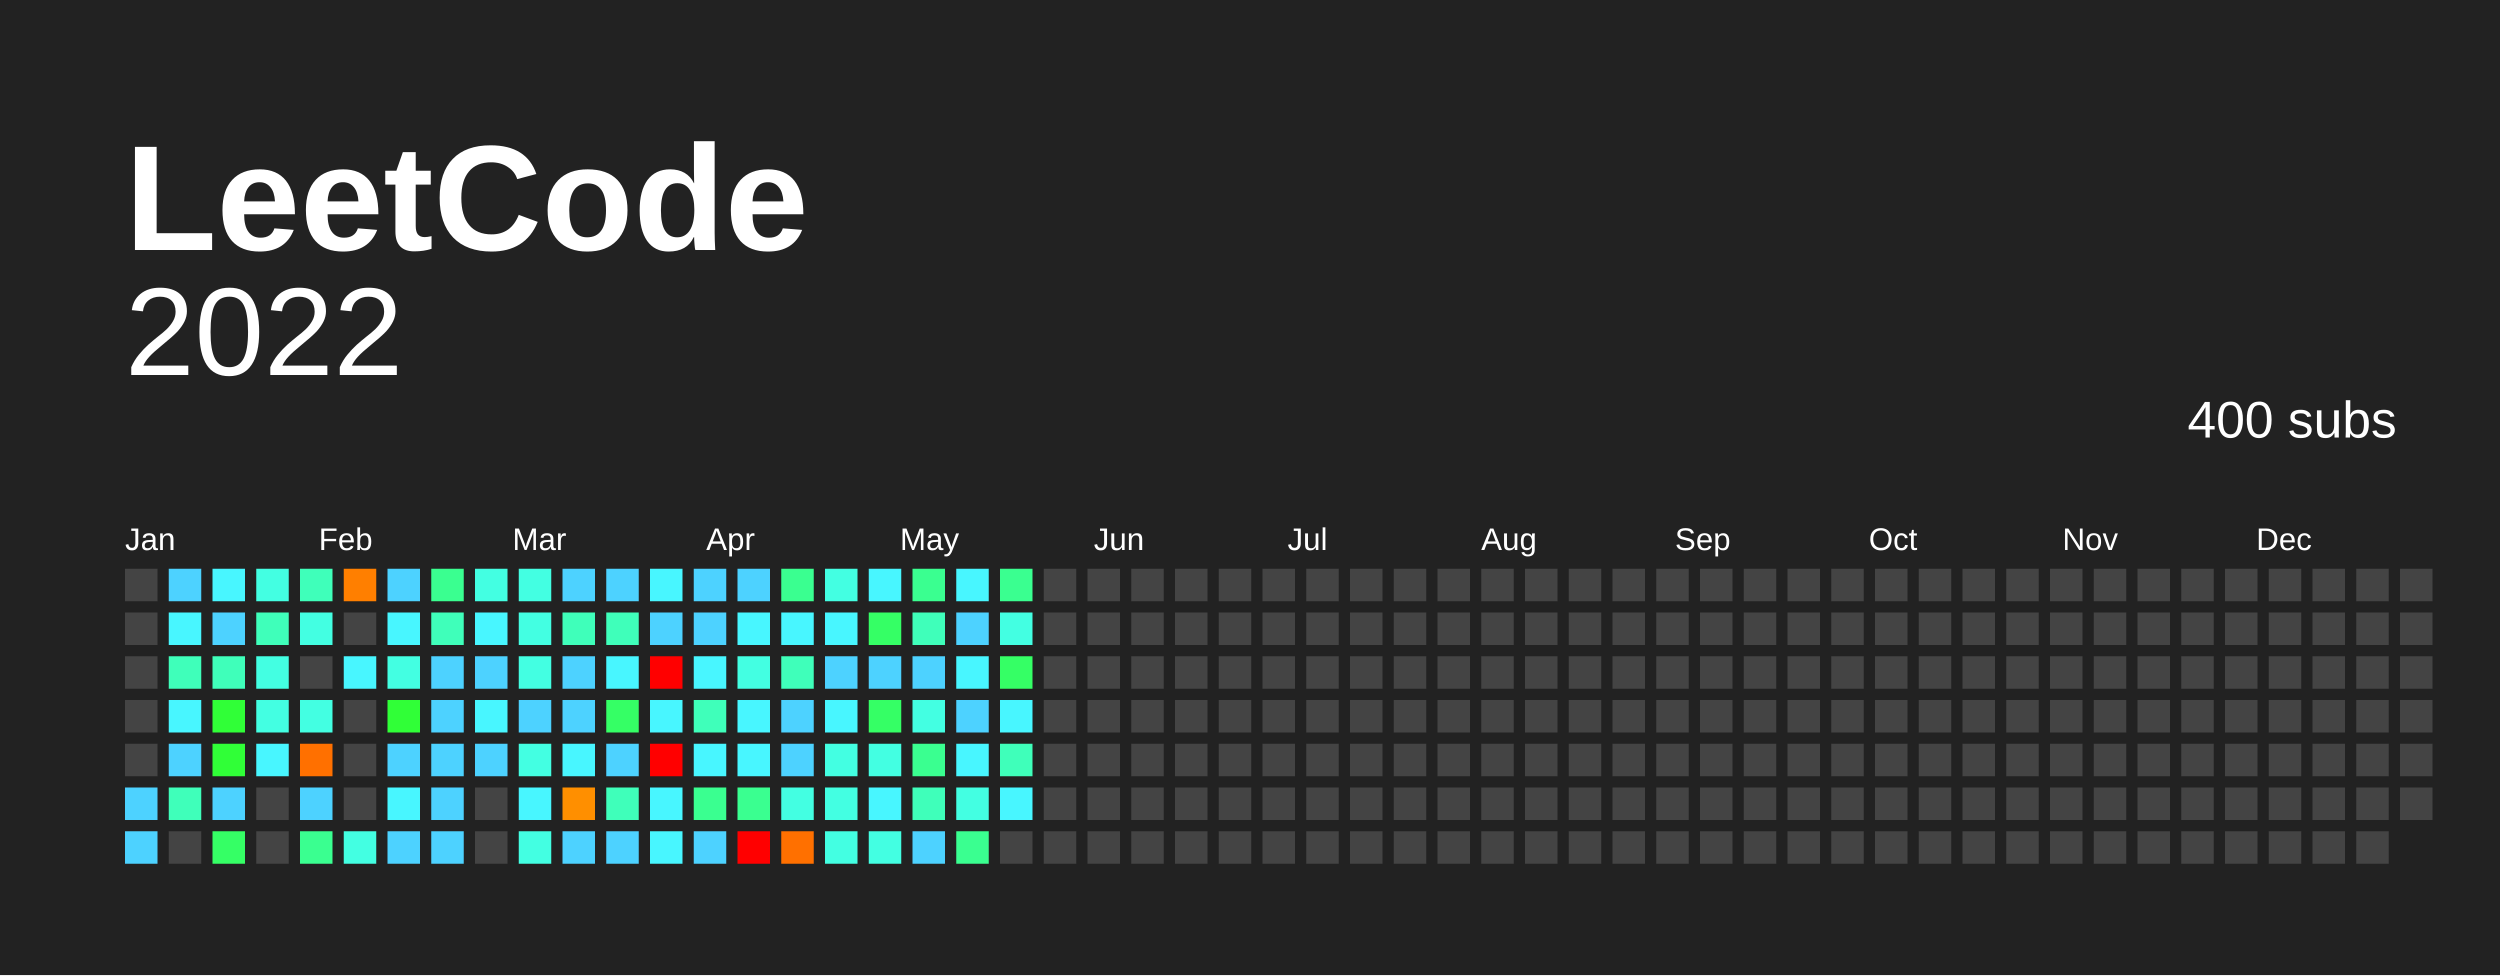
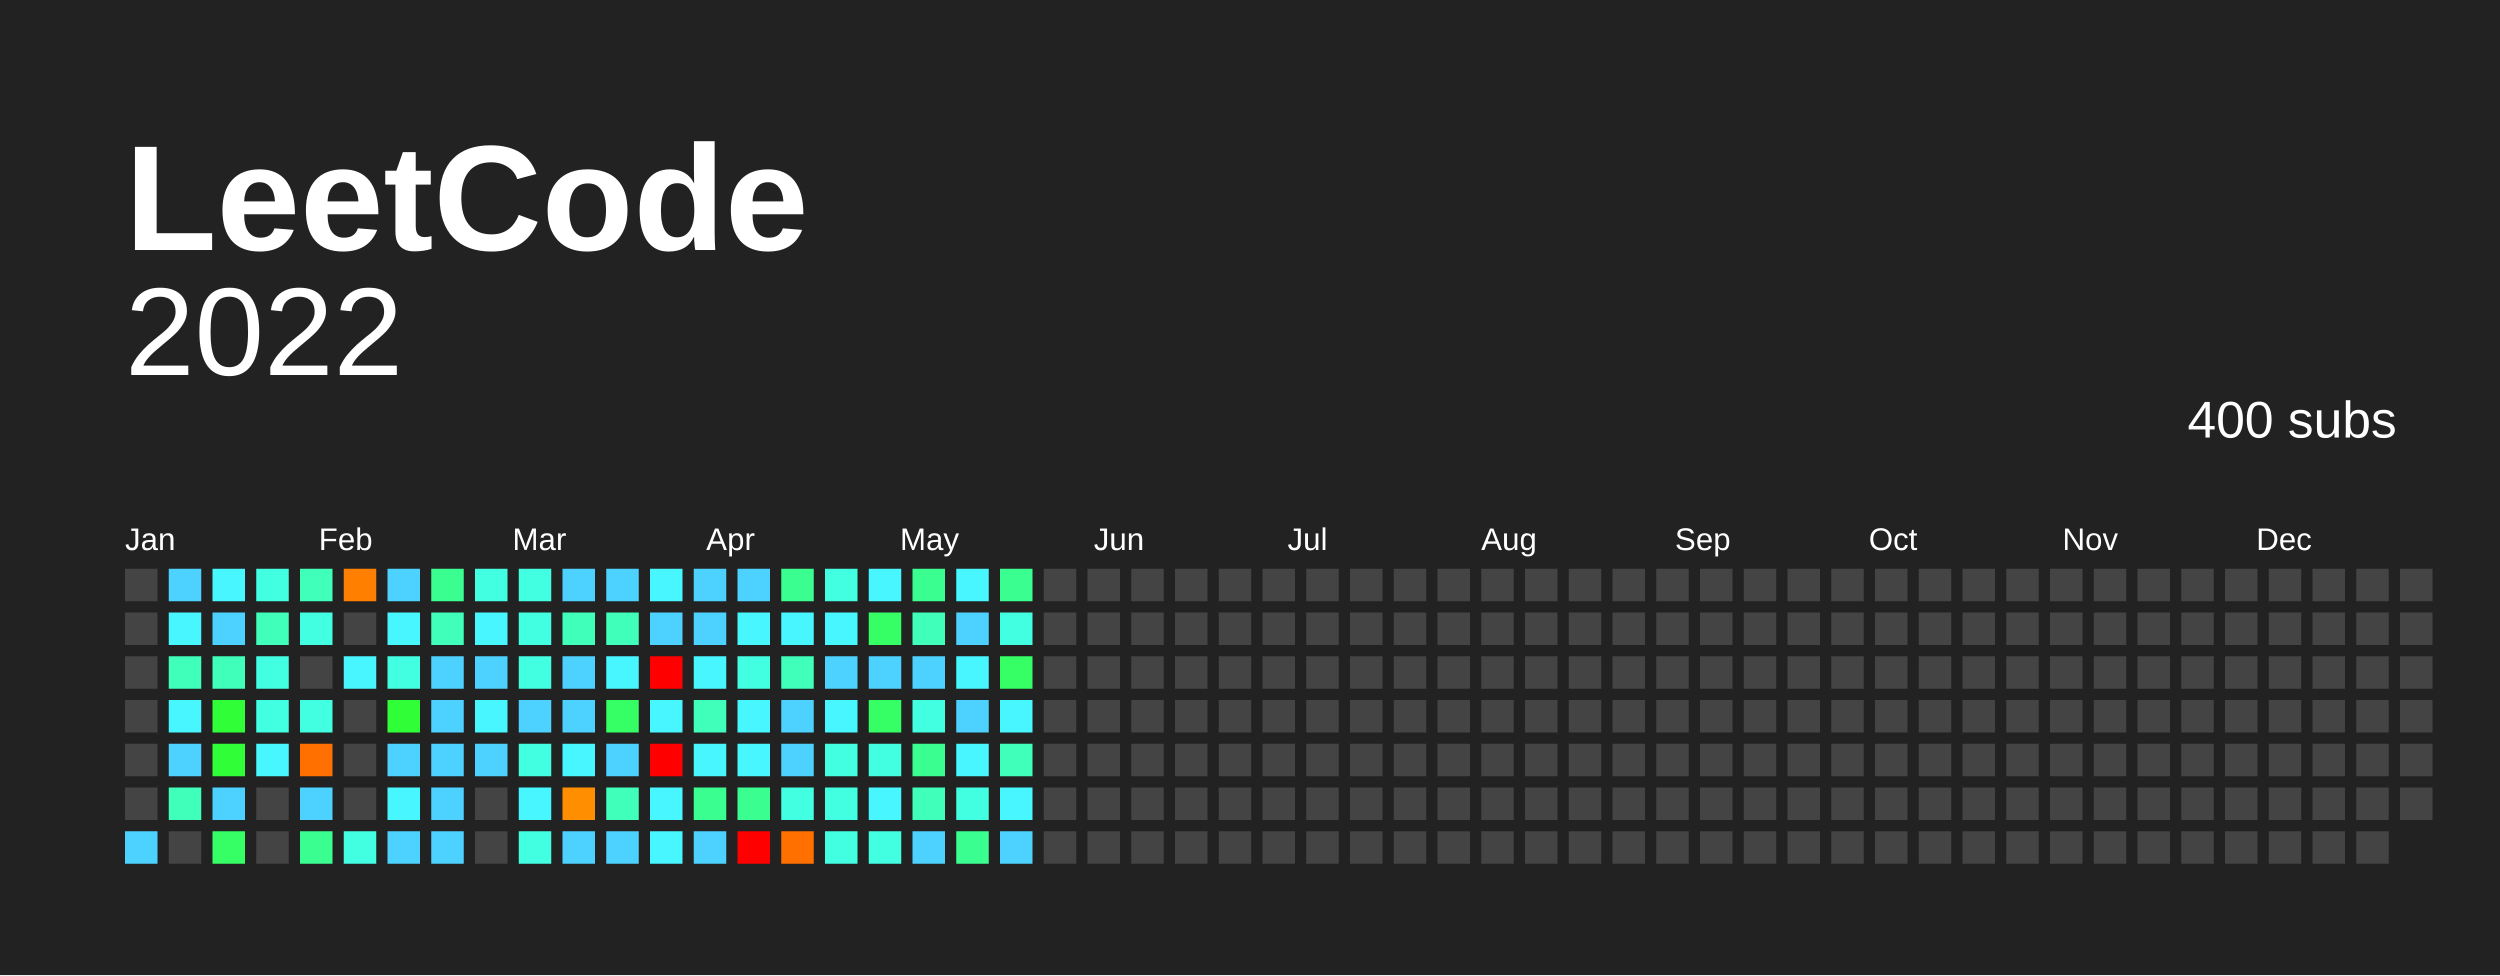
<svg xmlns="http://www.w3.org/2000/svg" baseProfile="full" height="78mm" version="1.1" viewBox="0,0,200,78" width="200mm">
  <defs />
  <rect fill="#222222" height="78" width="200" x="0" y="0" />
  <text fill="#FFFFFF" style="font-size:12px; font-family:Arial; font-weight:bold;" x="10" y="20"> LeetCode</text>
  <text alignment-baseline="hanging" fill="#FFFFFF" style="font-size:10.0px; font-family:Arial;" x="10" y="30">2022</text>
  <text alignment-baseline="hanging" fill="#FFFFFF" style="font-size:4.125px; font-family:Arial;" x="175" y="35">400 subs</text>
  <text fill="#FFFFFF" style="font-size:2.5px; font-family:Arial" x="10.0" y="44">Jan</text>
  <text fill="#FFFFFF" style="font-size:2.5px; font-family:Arial" x="25.5" y="44">Feb</text>
  <text fill="#FFFFFF" style="font-size:2.5px; font-family:Arial" x="41.0" y="44">Mar</text>
  <text fill="#FFFFFF" style="font-size:2.5px; font-family:Arial" x="56.5" y="44">Apr</text>
  <text fill="#FFFFFF" style="font-size:2.5px; font-family:Arial" x="72.0" y="44">May</text>
  <text fill="#FFFFFF" style="font-size:2.5px; font-family:Arial" x="87.5" y="44">Jun</text>
  <text fill="#FFFFFF" style="font-size:2.5px; font-family:Arial" x="103.0" y="44">Jul</text>
  <text fill="#FFFFFF" style="font-size:2.5px; font-family:Arial" x="118.5" y="44">Aug</text>
  <text fill="#FFFFFF" style="font-size:2.5px; font-family:Arial" x="134.0" y="44">Sep</text>
  <text fill="#FFFFFF" style="font-size:2.5px; font-family:Arial" x="149.5" y="44">Oct</text>
  <text fill="#FFFFFF" style="font-size:2.5px; font-family:Arial" x="165.0" y="44">Nov</text>
  <text fill="#FFFFFF" style="font-size:2.5px; font-family:Arial" x="180.5" y="44">Dec</text>
  <rect fill="#444444" height="2.6" width="2.6" x="10.0" y="45.5" />
  <rect fill="#444444" height="2.6" width="2.6" x="10.0" y="49.0" />
  <rect fill="#444444" height="2.6" width="2.6" x="10.0" y="52.5" />
  <rect fill="#444444" height="2.6" width="2.6" x="10.0" y="56.0" />
  <rect fill="#444444" height="2.6" width="2.6" x="10.0" y="59.5" />
-   <rect fill="#4dd2ff" height="2.6" width="2.6" x="10.0" y="63.0" />
+   <rect fill="#444444" height="2.6" width="2.6" x="10.0" y="63.0" />
  <rect fill="#4dd2ff" height="2.6" width="2.6" x="10.0" y="66.5" />
  <rect fill="#4dd2ff" height="2.6" width="2.6" x="13.5" y="45.5" />
  <rect fill="#48f6ff" height="2.6" width="2.6" x="13.5" y="49.0" />
  <rect fill="#3fffba" height="2.6" width="2.6" x="13.5" y="52.5" />
  <rect fill="#48f6ff" height="2.6" width="2.6" x="13.5" y="56.0" />
  <rect fill="#4dd2ff" height="2.6" width="2.6" x="13.5" y="59.5" />
  <rect fill="#3fffba" height="2.6" width="2.6" x="13.5" y="63.0" />
  <rect fill="#444444" height="2.6" width="2.6" x="13.5" y="66.5" />
  <rect fill="#48f6ff" height="2.6" width="2.6" x="17.0" y="45.5" />
  <rect fill="#4dd2ff" height="2.6" width="2.6" x="17.0" y="49.0" />
  <rect fill="#3fffba" height="2.6" width="2.6" x="17.0" y="52.5" />
  <rect fill="#30ff37" height="2.6" width="2.6" x="17.0" y="56.0" />
  <rect fill="#30ff37" height="2.6" width="2.6" x="17.0" y="59.5" />
  <rect fill="#4dd2ff" height="2.6" width="2.6" x="17.0" y="63.0" />
  <rect fill="#35ff65" height="2.6" width="2.6" x="17.0" y="66.5" />
  <rect fill="#43ffe2" height="2.6" width="2.6" x="20.5" y="45.5" />
  <rect fill="#3fffba" height="2.6" width="2.6" x="20.5" y="49.0" />
  <rect fill="#43ffe2" height="2.6" width="2.6" x="20.5" y="52.5" />
  <rect fill="#43ffe2" height="2.6" width="2.6" x="20.5" y="56.0" />
  <rect fill="#48f6ff" height="2.6" width="2.6" x="20.5" y="59.5" />
  <rect fill="#444444" height="2.6" width="2.6" x="20.5" y="63.0" />
  <rect fill="#444444" height="2.6" width="2.6" x="20.5" y="66.5" />
  <rect fill="#3fffba" height="2.6" width="2.6" x="24.0" y="45.5" />
  <rect fill="#43ffe2" height="2.6" width="2.6" x="24.0" y="49.0" />
  <rect fill="#444444" height="2.6" width="2.6" x="24.0" y="52.5" />
  <rect fill="#43ffe2" height="2.6" width="2.6" x="24.0" y="56.0" />
  <rect fill="#ff7000" height="2.6" width="2.6" x="24.0" y="59.5" />
  <rect fill="#4dd2ff" height="2.6" width="2.6" x="24.0" y="63.0" />
  <rect fill="#3aff90" height="2.6" width="2.6" x="24.0" y="66.5" />
  <rect fill="#ff7f00" height="2.6" width="2.6" x="27.5" y="45.5" />
  <rect fill="#444444" height="2.6" width="2.6" x="27.5" y="49.0" />
  <rect fill="#48f6ff" height="2.6" width="2.6" x="27.5" y="52.5" />
  <rect fill="#444444" height="2.6" width="2.6" x="27.5" y="56.0" />
  <rect fill="#444444" height="2.6" width="2.6" x="27.5" y="59.5" />
  <rect fill="#444444" height="2.6" width="2.6" x="27.5" y="63.0" />
  <rect fill="#43ffe2" height="2.6" width="2.6" x="27.5" y="66.5" />
  <rect fill="#4dd2ff" height="2.6" width="2.6" x="31.0" y="45.5" />
  <rect fill="#48f6ff" height="2.6" width="2.6" x="31.0" y="49.0" />
  <rect fill="#43ffe2" height="2.6" width="2.6" x="31.0" y="52.5" />
  <rect fill="#30ff37" height="2.6" width="2.6" x="31.0" y="56.0" />
  <rect fill="#4dd2ff" height="2.6" width="2.6" x="31.0" y="59.5" />
  <rect fill="#48f6ff" height="2.6" width="2.6" x="31.0" y="63.0" />
  <rect fill="#4dd2ff" height="2.6" width="2.6" x="31.0" y="66.5" />
  <rect fill="#3aff90" height="2.6" width="2.6" x="34.5" y="45.5" />
  <rect fill="#3fffba" height="2.6" width="2.6" x="34.5" y="49.0" />
  <rect fill="#4dd2ff" height="2.6" width="2.6" x="34.5" y="52.5" />
  <rect fill="#4dd2ff" height="2.6" width="2.6" x="34.5" y="56.0" />
  <rect fill="#4dd2ff" height="2.6" width="2.6" x="34.5" y="59.5" />
  <rect fill="#4dd2ff" height="2.6" width="2.6" x="34.5" y="63.0" />
  <rect fill="#4dd2ff" height="2.6" width="2.6" x="34.5" y="66.5" />
  <rect fill="#43ffe2" height="2.6" width="2.6" x="38.0" y="45.5" />
  <rect fill="#48f6ff" height="2.6" width="2.6" x="38.0" y="49.0" />
  <rect fill="#4dd2ff" height="2.6" width="2.6" x="38.0" y="52.5" />
  <rect fill="#48f6ff" height="2.6" width="2.6" x="38.0" y="56.0" />
  <rect fill="#4dd2ff" height="2.6" width="2.6" x="38.0" y="59.5" />
  <rect fill="#444444" height="2.6" width="2.6" x="38.0" y="63.0" />
  <rect fill="#444444" height="2.6" width="2.6" x="38.0" y="66.5" />
  <rect fill="#43ffe2" height="2.6" width="2.6" x="41.5" y="45.5" />
  <rect fill="#43ffe2" height="2.6" width="2.6" x="41.5" y="49.0" />
  <rect fill="#43ffe2" height="2.6" width="2.6" x="41.5" y="52.5" />
  <rect fill="#4dd2ff" height="2.6" width="2.6" x="41.5" y="56.0" />
  <rect fill="#43ffe2" height="2.6" width="2.6" x="41.5" y="59.5" />
  <rect fill="#48f6ff" height="2.6" width="2.6" x="41.5" y="63.0" />
  <rect fill="#43ffe2" height="2.6" width="2.6" x="41.5" y="66.5" />
  <rect fill="#4dd2ff" height="2.6" width="2.6" x="45.0" y="45.5" />
  <rect fill="#3fffba" height="2.6" width="2.6" x="45.0" y="49.0" />
  <rect fill="#4dd2ff" height="2.6" width="2.6" x="45.0" y="52.5" />
  <rect fill="#4dd2ff" height="2.6" width="2.6" x="45.0" y="56.0" />
  <rect fill="#48f6ff" height="2.6" width="2.6" x="45.0" y="59.5" />
  <rect fill="#ff8f00" height="2.6" width="2.6" x="45.0" y="63.0" />
  <rect fill="#4dd2ff" height="2.6" width="2.6" x="45.0" y="66.5" />
  <rect fill="#4dd2ff" height="2.6" width="2.6" x="48.5" y="45.5" />
  <rect fill="#3fffba" height="2.6" width="2.6" x="48.5" y="49.0" />
  <rect fill="#48f6ff" height="2.6" width="2.6" x="48.5" y="52.5" />
  <rect fill="#35ff65" height="2.6" width="2.6" x="48.5" y="56.0" />
  <rect fill="#4dd2ff" height="2.6" width="2.6" x="48.5" y="59.5" />
  <rect fill="#3fffba" height="2.6" width="2.6" x="48.5" y="63.0" />
  <rect fill="#4dd2ff" height="2.6" width="2.6" x="48.5" y="66.5" />
  <rect fill="#48f6ff" height="2.6" width="2.6" x="52.0" y="45.5" />
  <rect fill="#4dd2ff" height="2.6" width="2.6" x="52.0" y="49.0" />
  <rect fill="red" height="2.6" width="2.6" x="52.0" y="52.5" />
  <rect fill="#48f6ff" height="2.6" width="2.6" x="52.0" y="56.0" />
  <rect fill="red" height="2.6" width="2.6" x="52.0" y="59.5" />
  <rect fill="#48f6ff" height="2.6" width="2.6" x="52.0" y="63.0" />
  <rect fill="#48f6ff" height="2.6" width="2.6" x="52.0" y="66.5" />
  <rect fill="#4dd2ff" height="2.6" width="2.6" x="55.5" y="45.5" />
  <rect fill="#4dd2ff" height="2.6" width="2.6" x="55.5" y="49.0" />
  <rect fill="#48f6ff" height="2.6" width="2.6" x="55.5" y="52.5" />
  <rect fill="#3fffba" height="2.6" width="2.6" x="55.5" y="56.0" />
  <rect fill="#48f6ff" height="2.6" width="2.6" x="55.5" y="59.5" />
  <rect fill="#3aff90" height="2.6" width="2.6" x="55.5" y="63.0" />
  <rect fill="#4dd2ff" height="2.6" width="2.6" x="55.5" y="66.5" />
  <rect fill="#4dd2ff" height="2.6" width="2.6" x="59.0" y="45.5" />
  <rect fill="#48f6ff" height="2.6" width="2.6" x="59.0" y="49.0" />
  <rect fill="#43ffe2" height="2.6" width="2.6" x="59.0" y="52.5" />
  <rect fill="#48f6ff" height="2.6" width="2.6" x="59.0" y="56.0" />
  <rect fill="#48f6ff" height="2.6" width="2.6" x="59.0" y="59.5" />
  <rect fill="#3aff90" height="2.6" width="2.6" x="59.0" y="63.0" />
  <rect fill="red" height="2.6" width="2.6" x="59.0" y="66.5" />
  <rect fill="#3aff90" height="2.6" width="2.6" x="62.5" y="45.5" />
  <rect fill="#48f6ff" height="2.6" width="2.6" x="62.5" y="49.0" />
  <rect fill="#3fffba" height="2.6" width="2.6" x="62.5" y="52.5" />
  <rect fill="#4dd2ff" height="2.6" width="2.6" x="62.5" y="56.0" />
  <rect fill="#4dd2ff" height="2.6" width="2.6" x="62.5" y="59.5" />
  <rect fill="#43ffe2" height="2.6" width="2.6" x="62.5" y="63.0" />
  <rect fill="#ff7000" height="2.6" width="2.6" x="62.5" y="66.5" />
  <rect fill="#43ffe2" height="2.6" width="2.6" x="66.0" y="45.5" />
  <rect fill="#48f6ff" height="2.6" width="2.6" x="66.0" y="49.0" />
  <rect fill="#4dd2ff" height="2.6" width="2.6" x="66.0" y="52.5" />
  <rect fill="#48f6ff" height="2.6" width="2.6" x="66.0" y="56.0" />
  <rect fill="#43ffe2" height="2.6" width="2.6" x="66.0" y="59.5" />
  <rect fill="#43ffe2" height="2.6" width="2.6" x="66.0" y="63.0" />
  <rect fill="#43ffe2" height="2.6" width="2.6" x="66.0" y="66.5" />
  <rect fill="#48f6ff" height="2.6" width="2.6" x="69.5" y="45.5" />
  <rect fill="#35ff65" height="2.6" width="2.6" x="69.5" y="49.0" />
  <rect fill="#4dd2ff" height="2.6" width="2.6" x="69.5" y="52.5" />
  <rect fill="#35ff65" height="2.6" width="2.6" x="69.5" y="56.0" />
  <rect fill="#43ffe2" height="2.6" width="2.6" x="69.5" y="59.5" />
  <rect fill="#48f6ff" height="2.6" width="2.6" x="69.5" y="63.0" />
  <rect fill="#43ffe2" height="2.6" width="2.6" x="69.5" y="66.5" />
  <rect fill="#3aff90" height="2.6" width="2.6" x="73.0" y="45.5" />
  <rect fill="#3fffba" height="2.6" width="2.6" x="73.0" y="49.0" />
  <rect fill="#4dd2ff" height="2.6" width="2.6" x="73.0" y="52.5" />
  <rect fill="#43ffe2" height="2.6" width="2.6" x="73.0" y="56.0" />
  <rect fill="#3aff90" height="2.6" width="2.6" x="73.0" y="59.5" />
  <rect fill="#3fffba" height="2.6" width="2.6" x="73.0" y="63.0" />
  <rect fill="#4dd2ff" height="2.6" width="2.6" x="73.0" y="66.5" />
  <rect fill="#48f6ff" height="2.6" width="2.6" x="76.5" y="45.5" />
  <rect fill="#4dd2ff" height="2.6" width="2.6" x="76.5" y="49.0" />
  <rect fill="#48f6ff" height="2.6" width="2.6" x="76.5" y="52.5" />
  <rect fill="#4dd2ff" height="2.6" width="2.6" x="76.5" y="56.0" />
  <rect fill="#48f6ff" height="2.6" width="2.6" x="76.5" y="59.5" />
  <rect fill="#43ffe2" height="2.6" width="2.6" x="76.5" y="63.0" />
  <rect fill="#3aff90" height="2.6" width="2.6" x="76.5" y="66.5" />
  <rect fill="#3aff90" height="2.6" width="2.6" x="80.0" y="45.5" />
  <rect fill="#43ffe2" height="2.6" width="2.6" x="80.0" y="49.0" />
  <rect fill="#35ff65" height="2.6" width="2.6" x="80.0" y="52.5" />
  <rect fill="#48f6ff" height="2.6" width="2.6" x="80.0" y="56.0" />
  <rect fill="#3fffba" height="2.6" width="2.6" x="80.0" y="59.5" />
  <rect fill="#48f6ff" height="2.6" width="2.6" x="80.0" y="63.0" />
-   <rect fill="#444444" height="2.6" width="2.6" x="80.0" y="66.5" />
+   <rect fill="#4dd2ff" height="2.6" width="2.6" x="80.0" y="66.5" />
  <rect fill="#444444" height="2.6" width="2.6" x="83.5" y="45.5" />
  <rect fill="#444444" height="2.6" width="2.6" x="83.5" y="49.0" />
  <rect fill="#444444" height="2.6" width="2.6" x="83.5" y="52.5" />
  <rect fill="#444444" height="2.6" width="2.6" x="83.5" y="56.0" />
  <rect fill="#444444" height="2.6" width="2.6" x="83.5" y="59.5" />
  <rect fill="#444444" height="2.6" width="2.6" x="83.5" y="63.0" />
  <rect fill="#444444" height="2.6" width="2.6" x="83.5" y="66.5" />
  <rect fill="#444444" height="2.6" width="2.6" x="87.0" y="45.5" />
  <rect fill="#444444" height="2.6" width="2.6" x="87.0" y="49.0" />
  <rect fill="#444444" height="2.6" width="2.6" x="87.0" y="52.5" />
  <rect fill="#444444" height="2.6" width="2.6" x="87.0" y="56.0" />
  <rect fill="#444444" height="2.6" width="2.6" x="87.0" y="59.5" />
  <rect fill="#444444" height="2.6" width="2.6" x="87.0" y="63.0" />
  <rect fill="#444444" height="2.6" width="2.6" x="87.0" y="66.5" />
  <rect fill="#444444" height="2.6" width="2.6" x="90.5" y="45.5" />
  <rect fill="#444444" height="2.6" width="2.6" x="90.5" y="49.0" />
  <rect fill="#444444" height="2.6" width="2.6" x="90.5" y="52.5" />
  <rect fill="#444444" height="2.6" width="2.6" x="90.5" y="56.0" />
  <rect fill="#444444" height="2.6" width="2.6" x="90.5" y="59.5" />
  <rect fill="#444444" height="2.6" width="2.6" x="90.5" y="63.0" />
  <rect fill="#444444" height="2.6" width="2.6" x="90.5" y="66.5" />
  <rect fill="#444444" height="2.6" width="2.6" x="94.0" y="45.5" />
  <rect fill="#444444" height="2.6" width="2.6" x="94.0" y="49.0" />
  <rect fill="#444444" height="2.6" width="2.6" x="94.0" y="52.5" />
  <rect fill="#444444" height="2.6" width="2.6" x="94.0" y="56.0" />
  <rect fill="#444444" height="2.6" width="2.6" x="94.0" y="59.5" />
  <rect fill="#444444" height="2.6" width="2.6" x="94.0" y="63.0" />
  <rect fill="#444444" height="2.6" width="2.6" x="94.0" y="66.5" />
  <rect fill="#444444" height="2.6" width="2.6" x="97.5" y="45.5" />
  <rect fill="#444444" height="2.6" width="2.6" x="97.5" y="49.0" />
  <rect fill="#444444" height="2.6" width="2.6" x="97.5" y="52.5" />
  <rect fill="#444444" height="2.6" width="2.6" x="97.5" y="56.0" />
  <rect fill="#444444" height="2.6" width="2.6" x="97.5" y="59.5" />
  <rect fill="#444444" height="2.6" width="2.6" x="97.5" y="63.0" />
  <rect fill="#444444" height="2.6" width="2.6" x="97.5" y="66.5" />
  <rect fill="#444444" height="2.6" width="2.6" x="101.0" y="45.5" />
  <rect fill="#444444" height="2.6" width="2.6" x="101.0" y="49.0" />
  <rect fill="#444444" height="2.6" width="2.6" x="101.0" y="52.5" />
  <rect fill="#444444" height="2.6" width="2.6" x="101.0" y="56.0" />
  <rect fill="#444444" height="2.6" width="2.6" x="101.0" y="59.5" />
  <rect fill="#444444" height="2.6" width="2.6" x="101.0" y="63.0" />
  <rect fill="#444444" height="2.6" width="2.6" x="101.0" y="66.5" />
  <rect fill="#444444" height="2.6" width="2.6" x="104.5" y="45.5" />
  <rect fill="#444444" height="2.6" width="2.6" x="104.5" y="49.0" />
  <rect fill="#444444" height="2.6" width="2.6" x="104.5" y="52.5" />
  <rect fill="#444444" height="2.6" width="2.6" x="104.5" y="56.0" />
  <rect fill="#444444" height="2.6" width="2.6" x="104.5" y="59.5" />
  <rect fill="#444444" height="2.6" width="2.6" x="104.5" y="63.0" />
  <rect fill="#444444" height="2.6" width="2.6" x="104.5" y="66.5" />
  <rect fill="#444444" height="2.6" width="2.6" x="108.0" y="45.5" />
  <rect fill="#444444" height="2.6" width="2.6" x="108.0" y="49.0" />
  <rect fill="#444444" height="2.6" width="2.6" x="108.0" y="52.5" />
  <rect fill="#444444" height="2.6" width="2.6" x="108.0" y="56.0" />
  <rect fill="#444444" height="2.6" width="2.6" x="108.0" y="59.5" />
  <rect fill="#444444" height="2.6" width="2.6" x="108.0" y="63.0" />
  <rect fill="#444444" height="2.6" width="2.6" x="108.0" y="66.5" />
  <rect fill="#444444" height="2.6" width="2.6" x="111.5" y="45.5" />
  <rect fill="#444444" height="2.6" width="2.6" x="111.5" y="49.0" />
  <rect fill="#444444" height="2.6" width="2.6" x="111.5" y="52.5" />
  <rect fill="#444444" height="2.6" width="2.6" x="111.5" y="56.0" />
  <rect fill="#444444" height="2.6" width="2.6" x="111.5" y="59.5" />
  <rect fill="#444444" height="2.6" width="2.6" x="111.5" y="63.0" />
  <rect fill="#444444" height="2.6" width="2.6" x="111.5" y="66.5" />
  <rect fill="#444444" height="2.6" width="2.6" x="115.0" y="45.5" />
  <rect fill="#444444" height="2.6" width="2.6" x="115.0" y="49.0" />
  <rect fill="#444444" height="2.6" width="2.6" x="115.0" y="52.5" />
  <rect fill="#444444" height="2.6" width="2.6" x="115.0" y="56.0" />
  <rect fill="#444444" height="2.6" width="2.6" x="115.0" y="59.5" />
  <rect fill="#444444" height="2.6" width="2.6" x="115.0" y="63.0" />
  <rect fill="#444444" height="2.6" width="2.6" x="115.0" y="66.5" />
  <rect fill="#444444" height="2.6" width="2.6" x="118.5" y="45.5" />
  <rect fill="#444444" height="2.6" width="2.6" x="118.5" y="49.0" />
  <rect fill="#444444" height="2.6" width="2.6" x="118.5" y="52.5" />
  <rect fill="#444444" height="2.6" width="2.6" x="118.5" y="56.0" />
  <rect fill="#444444" height="2.6" width="2.6" x="118.5" y="59.5" />
  <rect fill="#444444" height="2.6" width="2.6" x="118.5" y="63.0" />
  <rect fill="#444444" height="2.6" width="2.6" x="118.5" y="66.5" />
  <rect fill="#444444" height="2.6" width="2.6" x="122.0" y="45.5" />
  <rect fill="#444444" height="2.6" width="2.6" x="122.0" y="49.0" />
  <rect fill="#444444" height="2.6" width="2.6" x="122.0" y="52.5" />
  <rect fill="#444444" height="2.6" width="2.6" x="122.0" y="56.0" />
  <rect fill="#444444" height="2.6" width="2.6" x="122.0" y="59.5" />
  <rect fill="#444444" height="2.6" width="2.6" x="122.0" y="63.0" />
  <rect fill="#444444" height="2.6" width="2.6" x="122.0" y="66.5" />
  <rect fill="#444444" height="2.6" width="2.6" x="125.5" y="45.5" />
  <rect fill="#444444" height="2.6" width="2.6" x="125.5" y="49.0" />
  <rect fill="#444444" height="2.6" width="2.6" x="125.5" y="52.5" />
  <rect fill="#444444" height="2.6" width="2.6" x="125.5" y="56.0" />
  <rect fill="#444444" height="2.6" width="2.6" x="125.5" y="59.5" />
  <rect fill="#444444" height="2.6" width="2.6" x="125.5" y="63.0" />
  <rect fill="#444444" height="2.6" width="2.6" x="125.5" y="66.5" />
  <rect fill="#444444" height="2.6" width="2.6" x="129.0" y="45.5" />
  <rect fill="#444444" height="2.6" width="2.6" x="129.0" y="49.0" />
  <rect fill="#444444" height="2.6" width="2.6" x="129.0" y="52.5" />
  <rect fill="#444444" height="2.6" width="2.6" x="129.0" y="56.0" />
  <rect fill="#444444" height="2.6" width="2.6" x="129.0" y="59.5" />
  <rect fill="#444444" height="2.6" width="2.6" x="129.0" y="63.0" />
  <rect fill="#444444" height="2.6" width="2.6" x="129.0" y="66.5" />
  <rect fill="#444444" height="2.6" width="2.6" x="132.5" y="45.5" />
  <rect fill="#444444" height="2.6" width="2.6" x="132.5" y="49.0" />
  <rect fill="#444444" height="2.6" width="2.6" x="132.5" y="52.5" />
  <rect fill="#444444" height="2.6" width="2.6" x="132.5" y="56.0" />
  <rect fill="#444444" height="2.6" width="2.6" x="132.5" y="59.5" />
  <rect fill="#444444" height="2.6" width="2.6" x="132.5" y="63.0" />
  <rect fill="#444444" height="2.6" width="2.6" x="132.5" y="66.5" />
  <rect fill="#444444" height="2.6" width="2.6" x="136.0" y="45.5" />
  <rect fill="#444444" height="2.6" width="2.6" x="136.0" y="49.0" />
  <rect fill="#444444" height="2.6" width="2.6" x="136.0" y="52.5" />
  <rect fill="#444444" height="2.6" width="2.6" x="136.0" y="56.0" />
  <rect fill="#444444" height="2.6" width="2.6" x="136.0" y="59.5" />
  <rect fill="#444444" height="2.6" width="2.6" x="136.0" y="63.0" />
  <rect fill="#444444" height="2.6" width="2.6" x="136.0" y="66.5" />
  <rect fill="#444444" height="2.6" width="2.6" x="139.5" y="45.5" />
  <rect fill="#444444" height="2.6" width="2.6" x="139.5" y="49.0" />
  <rect fill="#444444" height="2.6" width="2.6" x="139.5" y="52.5" />
  <rect fill="#444444" height="2.6" width="2.6" x="139.5" y="56.0" />
  <rect fill="#444444" height="2.6" width="2.6" x="139.5" y="59.5" />
  <rect fill="#444444" height="2.6" width="2.6" x="139.5" y="63.0" />
  <rect fill="#444444" height="2.6" width="2.6" x="139.5" y="66.5" />
  <rect fill="#444444" height="2.6" width="2.6" x="143.0" y="45.5" />
  <rect fill="#444444" height="2.6" width="2.6" x="143.0" y="49.0" />
  <rect fill="#444444" height="2.6" width="2.6" x="143.0" y="52.5" />
  <rect fill="#444444" height="2.6" width="2.6" x="143.0" y="56.0" />
  <rect fill="#444444" height="2.6" width="2.6" x="143.0" y="59.5" />
  <rect fill="#444444" height="2.6" width="2.6" x="143.0" y="63.0" />
  <rect fill="#444444" height="2.6" width="2.6" x="143.0" y="66.5" />
  <rect fill="#444444" height="2.6" width="2.6" x="146.5" y="45.5" />
  <rect fill="#444444" height="2.6" width="2.6" x="146.5" y="49.0" />
  <rect fill="#444444" height="2.6" width="2.6" x="146.5" y="52.5" />
  <rect fill="#444444" height="2.6" width="2.6" x="146.5" y="56.0" />
  <rect fill="#444444" height="2.6" width="2.6" x="146.5" y="59.5" />
  <rect fill="#444444" height="2.6" width="2.6" x="146.5" y="63.0" />
  <rect fill="#444444" height="2.6" width="2.6" x="146.5" y="66.5" />
  <rect fill="#444444" height="2.6" width="2.6" x="150.0" y="45.5" />
  <rect fill="#444444" height="2.6" width="2.6" x="150.0" y="49.0" />
  <rect fill="#444444" height="2.6" width="2.6" x="150.0" y="52.5" />
  <rect fill="#444444" height="2.6" width="2.6" x="150.0" y="56.0" />
  <rect fill="#444444" height="2.6" width="2.6" x="150.0" y="59.5" />
  <rect fill="#444444" height="2.6" width="2.6" x="150.0" y="63.0" />
  <rect fill="#444444" height="2.6" width="2.6" x="150.0" y="66.5" />
  <rect fill="#444444" height="2.6" width="2.6" x="153.5" y="45.5" />
  <rect fill="#444444" height="2.6" width="2.6" x="153.5" y="49.0" />
  <rect fill="#444444" height="2.6" width="2.6" x="153.5" y="52.5" />
  <rect fill="#444444" height="2.6" width="2.6" x="153.5" y="56.0" />
  <rect fill="#444444" height="2.6" width="2.6" x="153.5" y="59.5" />
  <rect fill="#444444" height="2.6" width="2.6" x="153.5" y="63.0" />
  <rect fill="#444444" height="2.6" width="2.6" x="153.5" y="66.5" />
  <rect fill="#444444" height="2.6" width="2.6" x="157.0" y="45.5" />
  <rect fill="#444444" height="2.6" width="2.6" x="157.0" y="49.0" />
  <rect fill="#444444" height="2.6" width="2.6" x="157.0" y="52.5" />
  <rect fill="#444444" height="2.6" width="2.6" x="157.0" y="56.0" />
  <rect fill="#444444" height="2.6" width="2.6" x="157.0" y="59.5" />
  <rect fill="#444444" height="2.6" width="2.6" x="157.0" y="63.0" />
  <rect fill="#444444" height="2.6" width="2.6" x="157.0" y="66.5" />
  <rect fill="#444444" height="2.6" width="2.6" x="160.5" y="45.5" />
  <rect fill="#444444" height="2.6" width="2.6" x="160.5" y="49.0" />
  <rect fill="#444444" height="2.6" width="2.6" x="160.5" y="52.5" />
  <rect fill="#444444" height="2.6" width="2.6" x="160.5" y="56.0" />
  <rect fill="#444444" height="2.6" width="2.6" x="160.5" y="59.5" />
  <rect fill="#444444" height="2.6" width="2.6" x="160.5" y="63.0" />
  <rect fill="#444444" height="2.6" width="2.6" x="160.5" y="66.5" />
  <rect fill="#444444" height="2.6" width="2.6" x="164.0" y="45.5" />
  <rect fill="#444444" height="2.6" width="2.6" x="164.0" y="49.0" />
  <rect fill="#444444" height="2.6" width="2.6" x="164.0" y="52.5" />
  <rect fill="#444444" height="2.6" width="2.6" x="164.0" y="56.0" />
  <rect fill="#444444" height="2.6" width="2.6" x="164.0" y="59.5" />
  <rect fill="#444444" height="2.6" width="2.6" x="164.0" y="63.0" />
  <rect fill="#444444" height="2.6" width="2.6" x="164.0" y="66.5" />
  <rect fill="#444444" height="2.6" width="2.6" x="167.5" y="45.5" />
  <rect fill="#444444" height="2.6" width="2.6" x="167.5" y="49.0" />
  <rect fill="#444444" height="2.6" width="2.6" x="167.5" y="52.5" />
  <rect fill="#444444" height="2.6" width="2.6" x="167.5" y="56.0" />
  <rect fill="#444444" height="2.6" width="2.6" x="167.5" y="59.5" />
  <rect fill="#444444" height="2.6" width="2.6" x="167.5" y="63.0" />
  <rect fill="#444444" height="2.6" width="2.6" x="167.5" y="66.5" />
  <rect fill="#444444" height="2.6" width="2.6" x="171.0" y="45.5" />
  <rect fill="#444444" height="2.6" width="2.6" x="171.0" y="49.0" />
  <rect fill="#444444" height="2.6" width="2.6" x="171.0" y="52.5" />
  <rect fill="#444444" height="2.6" width="2.6" x="171.0" y="56.0" />
  <rect fill="#444444" height="2.6" width="2.6" x="171.0" y="59.5" />
  <rect fill="#444444" height="2.6" width="2.6" x="171.0" y="63.0" />
  <rect fill="#444444" height="2.6" width="2.6" x="171.0" y="66.5" />
  <rect fill="#444444" height="2.6" width="2.6" x="174.5" y="45.5" />
  <rect fill="#444444" height="2.6" width="2.6" x="174.5" y="49.0" />
  <rect fill="#444444" height="2.6" width="2.6" x="174.5" y="52.5" />
  <rect fill="#444444" height="2.6" width="2.6" x="174.5" y="56.0" />
  <rect fill="#444444" height="2.6" width="2.6" x="174.5" y="59.5" />
  <rect fill="#444444" height="2.6" width="2.6" x="174.5" y="63.0" />
  <rect fill="#444444" height="2.6" width="2.6" x="174.5" y="66.5" />
  <rect fill="#444444" height="2.6" width="2.6" x="178.0" y="45.5" />
  <rect fill="#444444" height="2.6" width="2.6" x="178.0" y="49.0" />
  <rect fill="#444444" height="2.6" width="2.6" x="178.0" y="52.5" />
  <rect fill="#444444" height="2.6" width="2.6" x="178.0" y="56.0" />
  <rect fill="#444444" height="2.6" width="2.6" x="178.0" y="59.5" />
  <rect fill="#444444" height="2.6" width="2.6" x="178.0" y="63.0" />
  <rect fill="#444444" height="2.6" width="2.6" x="178.0" y="66.5" />
  <rect fill="#444444" height="2.6" width="2.6" x="181.5" y="45.5" />
  <rect fill="#444444" height="2.6" width="2.6" x="181.5" y="49.0" />
  <rect fill="#444444" height="2.6" width="2.6" x="181.5" y="52.5" />
  <rect fill="#444444" height="2.6" width="2.6" x="181.5" y="56.0" />
  <rect fill="#444444" height="2.6" width="2.6" x="181.5" y="59.5" />
  <rect fill="#444444" height="2.6" width="2.6" x="181.5" y="63.0" />
  <rect fill="#444444" height="2.6" width="2.6" x="181.5" y="66.5" />
  <rect fill="#444444" height="2.6" width="2.6" x="185.0" y="45.5" />
  <rect fill="#444444" height="2.6" width="2.6" x="185.0" y="49.0" />
  <rect fill="#444444" height="2.6" width="2.6" x="185.0" y="52.5" />
  <rect fill="#444444" height="2.6" width="2.6" x="185.0" y="56.0" />
  <rect fill="#444444" height="2.6" width="2.6" x="185.0" y="59.5" />
  <rect fill="#444444" height="2.6" width="2.6" x="185.0" y="63.0" />
  <rect fill="#444444" height="2.6" width="2.6" x="185.0" y="66.5" />
  <rect fill="#444444" height="2.6" width="2.6" x="188.5" y="45.5" />
  <rect fill="#444444" height="2.6" width="2.6" x="188.5" y="49.0" />
  <rect fill="#444444" height="2.6" width="2.6" x="188.5" y="52.5" />
  <rect fill="#444444" height="2.6" width="2.6" x="188.5" y="56.0" />
  <rect fill="#444444" height="2.6" width="2.6" x="188.5" y="59.5" />
  <rect fill="#444444" height="2.6" width="2.6" x="188.5" y="63.0" />
  <rect fill="#444444" height="2.6" width="2.6" x="188.5" y="66.5" />
  <rect fill="#444444" height="2.6" width="2.6" x="192.0" y="45.5" />
  <rect fill="#444444" height="2.6" width="2.6" x="192.0" y="49.0" />
  <rect fill="#444444" height="2.6" width="2.6" x="192.0" y="52.5" />
  <rect fill="#444444" height="2.6" width="2.6" x="192.0" y="56.0" />
  <rect fill="#444444" height="2.6" width="2.6" x="192.0" y="59.5" />
  <rect fill="#444444" height="2.6" width="2.6" x="192.0" y="63.0" />
</svg>
